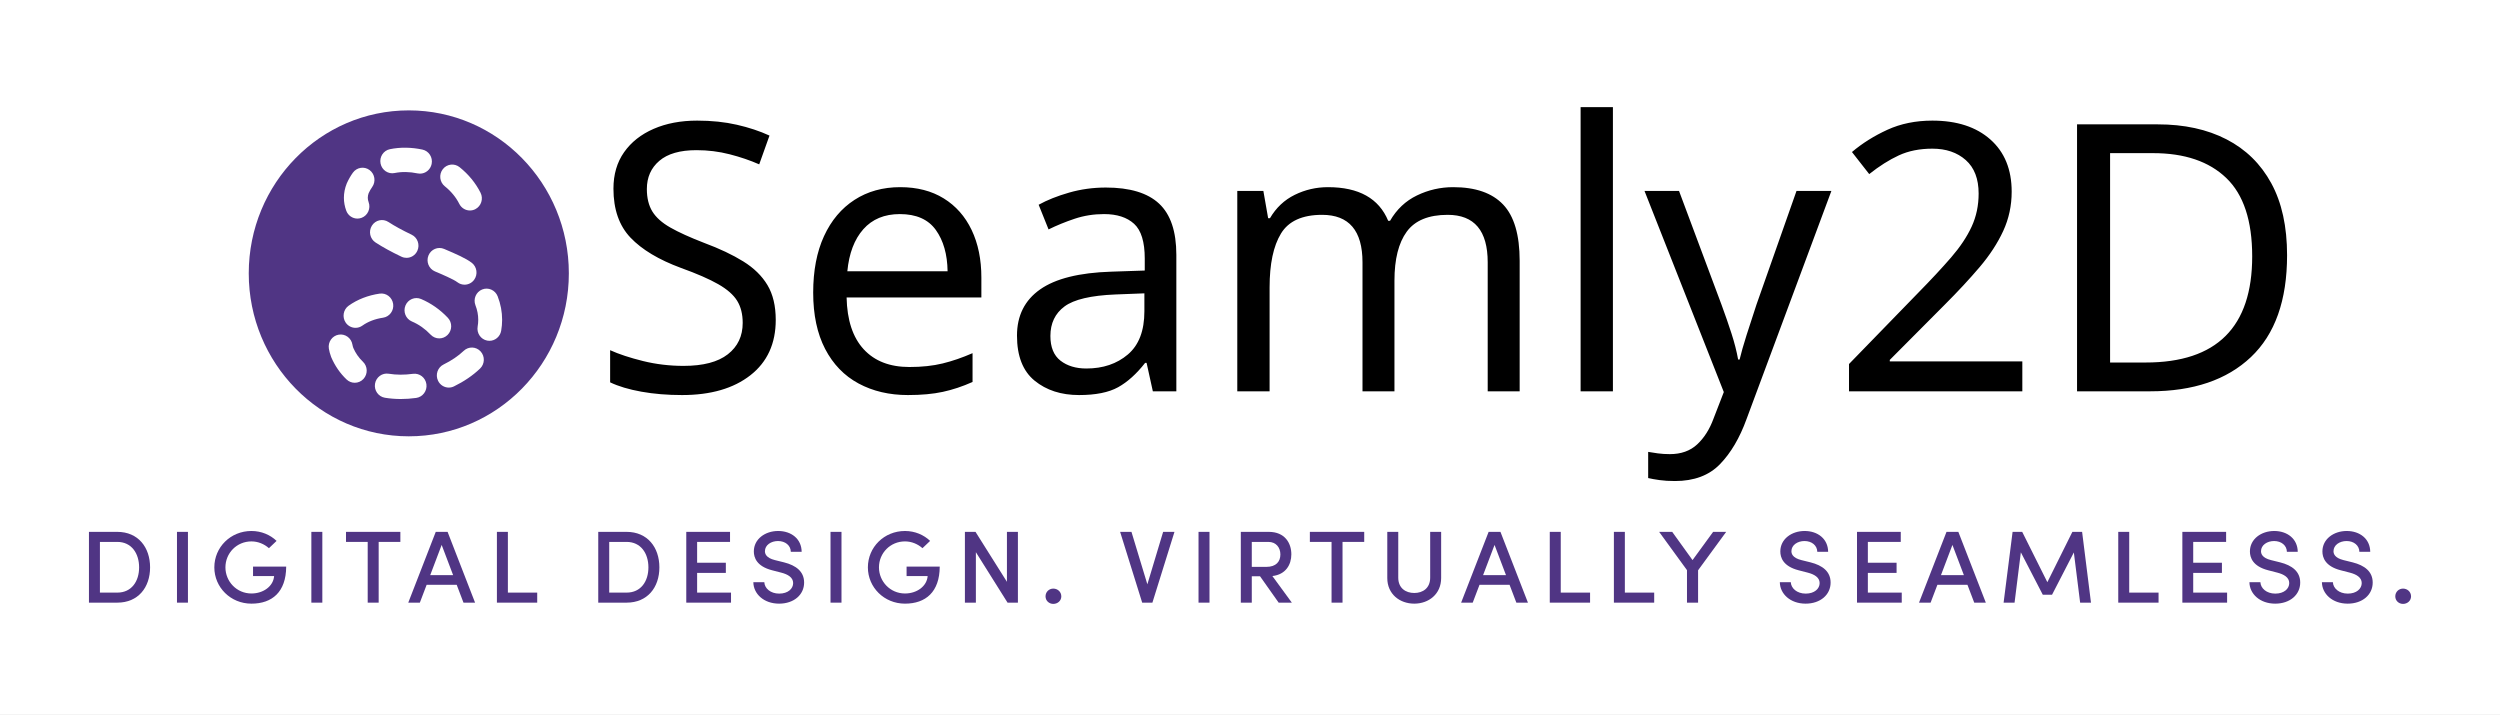
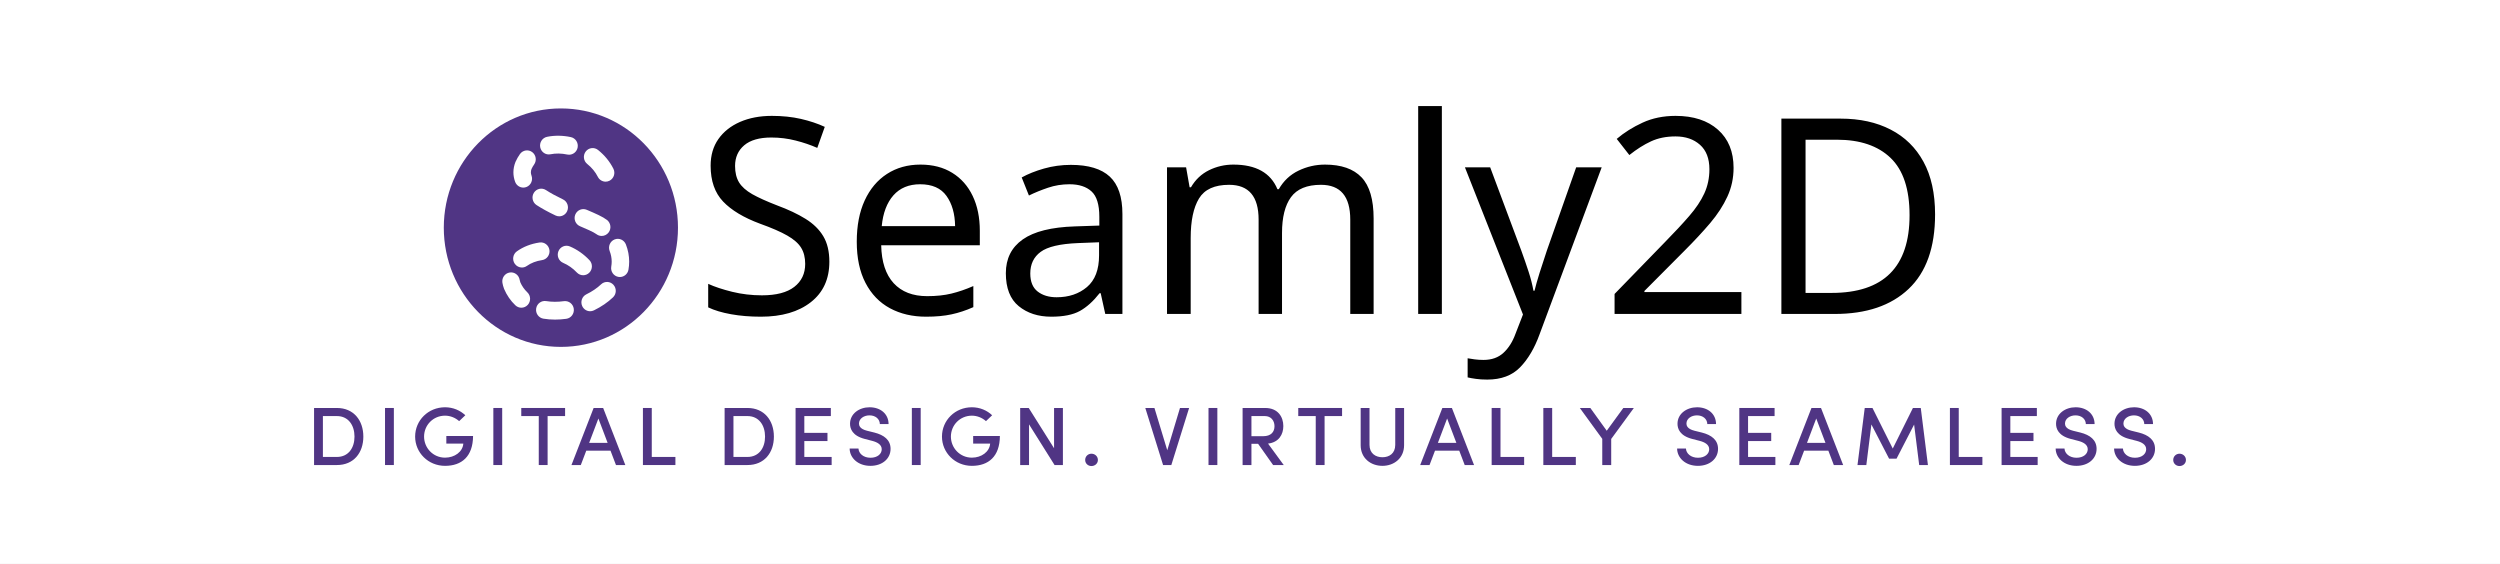
- <svg xmlns="http://www.w3.org/2000/svg" version="1.1" id="svg2" xml:space="preserve" width="700" height="200" viewBox="0 0 700 200">
-   <defs id="defs6" />
+ <svg xmlns="http://www.w3.org/2000/svg" version="1.1" id="svg2" xml:space="preserve" width="1202" height="271" viewBox="0 0 1202 271">
+   <defs id="defs6">
+ 
+ 
+ </defs>
  <g id="g10" transform="matrix(1.333333,0,0,-1.333333,-255.1274,1315.658)">
-     <rect style="vector-effect:none;fill:#ffffff;fill-opacity:1;fill-rule:evenodd;stroke:none;stroke-width:3.967;stroke-linecap:round;stroke-linejoin:round;stroke-miterlimit:4;stroke-dasharray:none;stroke-dashoffset:0;stroke-opacity:1" id="rect327" width="525" height="150" x="191.346" y="-986.744" transform="scale(1,-1)" />
-     <g id="g1294" transform="matrix(0.2353588,0,0,0.2396493,150.5234,665.3187)">
-       <rect transform="scale(1,-1)" y="-1276.16" x="189.38" height="495.774" width="2198.771" id="rect1117" style="opacity:1;vector-effect:none;fill:#ffffff;fill-opacity:1;fill-rule:evenodd;stroke:none;stroke-width:9.37;stroke-linecap:round;stroke-linejoin:round;stroke-miterlimit:4;stroke-dasharray:none;stroke-dashoffset:0;stroke-opacity:1" />
-       <g id="g1252">
-         <g id="g1037" transform="translate(-67.67459,734.4578)">
-           <path d="m 330.276,87.481 h 15.505 c 12.757,0 19.466,9.897 19.466,22.107 0,12.206 -6.709,22.324 -19.466,22.324 h -15.505 z m -9.789,-8.798 v 62.027 h 25.294 c 18.586,0 29.255,-13.526 29.255,-31.122 0,-17.597 -10.669,-30.905 -29.255,-30.905 h -25.294" style="fill:#503584;fill-opacity:1;fill-rule:nonzero;stroke:none;stroke-width:0.1" id="path40" />
-           <path d="m 399.029,78.683 v 62.027 h 9.785 V 78.683 h -9.785" style="fill:#503584;fill-opacity:1;fill-rule:nonzero;stroke:none;stroke-width:0.1" id="path42" />
-           <path d="m 432.361,109.588 c 0,17.703 14.517,31.891 33.1,31.891 8.909,0 16.828,-3.408 22.439,-8.687 l -6.82,-6.38 c -4.181,3.63 -9.678,5.94 -15.619,5.94 -13.086,0 -23.204,-10.229 -23.204,-22.764 0,-12.318 10.007,-22.876 23.204,-22.876 10.669,0 19.578,6.377 20.236,15.286 h -18.805 v 8.248 h 29.584 c -0.11,-22.214 -12.539,-32.443 -31.015,-32.443 -18.583,0 -33.1,14.296 -33.1,31.785" style="fill:#503584;fill-opacity:1;fill-rule:nonzero;stroke:none;stroke-width:0.1" id="path44" />
-           <path d="m 518.934,78.683 v 62.027 h 9.789 V 78.683 h -9.789" style="fill:#503584;fill-opacity:1;fill-rule:nonzero;stroke:none;stroke-width:0.1" id="path46" />
-           <path d="m 598.346,140.71 v -8.798 h -19.356 V 78.683 h -9.789 v 53.229 h -19.356 v 8.798 h 48.501" style="fill:#503584;fill-opacity:1;fill-rule:nonzero;stroke:none;stroke-width:0.1" id="path48" />
-           <path d="m 624.975,102.767 h 20.457 l -10.229,26.506 z m 29.692,-24.084 -6.048,15.619 h -26.834 l -6.048,-15.619 h -10.34 l 24.528,62.027 h 10.557 l 24.524,-62.027 h -10.339" style="fill:#503584;fill-opacity:1;fill-rule:nonzero;stroke:none;stroke-width:0.1" id="path50" />
-           <path d="m 684.489,78.683 v 62.027 h 9.789 V 87.481 h 26.173 v -8.798 h -35.962" style="fill:#503584;fill-opacity:1;fill-rule:nonzero;stroke:none;stroke-width:0.1" id="path52" />
-           <path d="m 784.697,87.481 h 15.507 c 12.758,0 19.467,9.897 19.467,22.107 0,12.206 -6.709,22.324 -19.467,22.324 h -15.507 z m -9.786,-8.798 v 62.027 h 25.293 c 18.587,0 29.256,-13.526 29.256,-31.122 0,-17.597 -10.669,-30.905 -29.256,-30.905 h -25.293" style="fill:#503584;fill-opacity:1;fill-rule:nonzero;stroke:none;stroke-width:0.1" id="path54" />
-           <path d="m 863.134,87.481 h 30.243 v -8.798 h -39.921 v 62.027 h 39.041 v -8.798 h -29.363 v -18.254 h 25.622 v -8.909 h -25.622 V 87.481" style="fill:#503584;fill-opacity:1;fill-rule:nonzero;stroke:none;stroke-width:0.1" id="path56" />
-           <path d="m 913.296,96.61 h 9.789 c 0.218,-5.279 5.39,-10.007 13.308,-10.007 7.81,0 12.42,4.288 12.42,9.238 0,5.057 -4.94,7.696 -10.553,9.127 l -8.247,2.089 c -13.856,3.519 -16.277,11.219 -16.277,16.498 0,10.887 10.118,17.925 21.666,17.925 11.771,0 20.901,-6.928 21.001,-18.254 h -9.67 c -0.11,5.608 -4.95,9.456 -11.441,9.456 -6.159,0 -11.656,-3.519 -11.656,-8.909 0,-1.978 0.769,-5.826 8.909,-7.807 l 8.136,-1.978 c 10.672,-2.64 17.922,-8.03 17.922,-17.707 0,-10.669 -9.12,-18.477 -22.321,-18.477 -13.637,0 -22.875,8.58 -22.986,18.806" style="fill:#503584;fill-opacity:1;fill-rule:nonzero;stroke:none;stroke-width:0.1" id="path58" />
-           <path d="m 982.153,78.683 v 62.027 h 9.79 V 78.683 h -9.79" style="fill:#503584;fill-opacity:1;fill-rule:nonzero;stroke:none;stroke-width:0.1" id="path60" />
-           <path d="m 1015.493,109.588 c 0,17.703 14.51,31.891 33.1,31.891 8.9,0 16.82,-3.408 22.43,-8.687 l -6.82,-6.38 c -4.18,3.63 -9.67,5.94 -15.61,5.94 -13.09,0 -23.21,-10.229 -23.21,-22.764 0,-12.318 10.01,-22.876 23.21,-22.876 10.66,0 19.57,6.377 20.23,15.286 h -18.8 v 8.248 h 29.58 c -0.11,-22.214 -12.54,-32.443 -31.01,-32.443 -18.59,0 -33.1,14.296 -33.1,31.785" style="fill:#503584;fill-opacity:1;fill-rule:nonzero;stroke:none;stroke-width:0.1" id="path62" />
-           <path d="m 1139.563,140.71 h 9.79 V 78.683 h -9.24 l -28.26,44.209 V 78.683 h -9.79 v 62.027 h 9.46 l 28.04,-43.769 v 43.769" style="fill:#503584;fill-opacity:1;fill-rule:nonzero;stroke:none;stroke-width:0.1" id="path64" />
-           <path d="m 1174.003,84.18 c 0,3.963 3.19,6.821 6.93,6.821 3.85,0 7.15,-2.858 7.15,-6.821 0,-3.848 -3.3,-6.595 -7.15,-6.595 -3.74,0 -6.93,2.747 -6.93,6.595" style="fill:#503584;fill-opacity:1;fill-rule:nonzero;stroke:none;stroke-width:0.1" id="path66" />
-           <path d="m 1278.933,140.71 h 10.12 l -19.69,-62.027 h -9.12 l -19.69,62.027 h 10.12 l 14.19,-45.972 14.07,45.972" style="fill:#503584;fill-opacity:1;fill-rule:nonzero;stroke:none;stroke-width:0.1" id="path68" />
-           <path d="m 1310.513,78.683 v 62.027 h 9.79 V 78.683 h -9.79" style="fill:#503584;fill-opacity:1;fill-rule:nonzero;stroke:none;stroke-width:0.1" id="path70" />
-           <path d="m 1358.033,131.912 v -21.885 h 12.98 c 8.8,0 12.54,4.729 12.54,10.887 0,6.159 -3.97,10.998 -10.67,10.998 z m 23.98,-53.229 -16.61,23.094 h -7.37 V 78.683 h -9.79 v 62.027 h 24.97 c 14.29,0 20.12,-9.789 20.12,-19.685 0,-9.02 -4.95,-17.707 -16.93,-19.027 l 17.37,-23.315 h -11.76" style="fill:#503584;fill-opacity:1;fill-rule:nonzero;stroke:none;stroke-width:0.1" id="path72" />
-           <path d="m 1458.353,140.71 v -8.798 h -19.36 V 78.683 h -9.79 v 53.229 h -19.35 v 8.798 h 48.5" style="fill:#503584;fill-opacity:1;fill-rule:nonzero;stroke:none;stroke-width:0.1" id="path74" />
-           <path d="m 1478.933,100.239 v 40.471 h 9.79 v -40.142 c 0,-9.238 6.71,-13.416 14.29,-13.416 7.59,0 14.19,4.178 14.19,13.416 v 40.142 h 9.79 v -40.471 c 0,-14.077 -11.11,-22.436 -23.98,-22.436 -12.97,0 -24.08,8.359 -24.08,22.436" style="fill:#503584;fill-opacity:1;fill-rule:nonzero;stroke:none;stroke-width:0.1" id="path76" />
-           <path d="m 1564.403,102.767 h 20.46 l -10.23,26.506 z m 29.69,-24.084 -6.05,15.619 h -26.83 l -6.05,-15.619 h -10.34 l 24.53,62.027 h 10.56 l 24.52,-62.027 h -10.34" style="fill:#503584;fill-opacity:1;fill-rule:nonzero;stroke:none;stroke-width:0.1" id="path78" />
-           <path d="m 1623.913,78.683 v 62.027 h 9.79 V 87.481 h 26.17 v -8.798 h -35.96" style="fill:#503584;fill-opacity:1;fill-rule:nonzero;stroke:none;stroke-width:0.1" id="path80" />
-           <path d="m 1681.123,78.683 v 62.027 h 9.78 V 87.481 h 26.18 v -8.798 h -35.96" style="fill:#503584;fill-opacity:1;fill-rule:nonzero;stroke:none;stroke-width:0.1" id="path82" />
-           <path d="m 1769.663,140.71 h 11.65 l -25.07,-33.654 V 78.683 h -9.9 v 28.483 l -24.85,33.544 h 11.66 l 18.14,-24.745 18.37,24.745" style="fill:#503584;fill-opacity:1;fill-rule:nonzero;stroke:none;stroke-width:0.1" id="path84" />
-           <path d="m 1829.183,96.61 h 9.79 c 0.22,-5.279 5.39,-10.007 13.31,-10.007 7.8,0 12.42,4.288 12.42,9.238 0,5.057 -4.95,7.696 -10.56,9.127 l -8.24,2.089 c -13.86,3.519 -16.28,11.219 -16.28,16.498 0,10.887 10.12,17.925 21.67,17.925 11.76,0 20.89,-6.928 21,-18.254 h -9.68 c -0.11,5.608 -4.95,9.456 -11.44,9.456 -6.15,0 -11.65,-3.519 -11.65,-8.909 0,-1.978 0.77,-5.826 8.91,-7.807 l 8.13,-1.978 c 10.67,-2.64 17.93,-8.03 17.93,-17.707 0,-10.669 -9.13,-18.477 -22.32,-18.477 -13.64,0 -22.88,8.58 -22.99,18.806" style="fill:#503584;fill-opacity:1;fill-rule:nonzero;stroke:none;stroke-width:0.1" id="path86" />
-           <path d="m 1907.723,87.481 h 30.24 v -8.798 h -39.92 v 62.027 h 39.04 v -8.798 h -29.36 v -18.254 h 25.63 v -8.909 h -25.63 V 87.481" style="fill:#503584;fill-opacity:1;fill-rule:nonzero;stroke:none;stroke-width:0.1" id="path88" />
-           <path d="m 1972.953,102.767 h 20.46 l -10.23,26.506 z m 29.69,-24.084 -6.05,15.619 h -26.83 l -6.05,-15.619 h -10.34 l 24.53,62.027 h 10.56 l 24.52,-62.027 h -10.34" style="fill:#503584;fill-opacity:1;fill-rule:nonzero;stroke:none;stroke-width:0.1" id="path90" />
-           <path d="m 2106.813,78.683 h -9.68 l -5.61,43.991 -19.46,-37.063 h -8.25 l -19.58,37.174 -5.61,-44.102 h -9.78 l 8.02,62.027 h 8.58 l 22.44,-44.101 22.32,44.101 h 8.69 l 7.92,-62.027" style="fill:#503584;fill-opacity:1;fill-rule:nonzero;stroke:none;stroke-width:0.1" id="path92" />
-           <path d="m 2131.143,78.683 v 62.027 h 9.78 V 87.481 h 26.18 v -8.798 h -35.96" style="fill:#503584;fill-opacity:1;fill-rule:nonzero;stroke:none;stroke-width:0.1" id="path94" />
-           <path d="m 2198.023,87.481 h 30.24 v -8.798 h -39.92 v 62.027 h 39.04 v -8.798 h -29.36 v -18.254 h 25.62 v -8.909 h -25.62 V 87.481" style="fill:#503584;fill-opacity:1;fill-rule:nonzero;stroke:none;stroke-width:0.1" id="path96" />
-           <path d="m 2248.183,96.61 h 9.79 c 0.22,-5.279 5.39,-10.007 13.31,-10.007 7.8,0 12.42,4.288 12.42,9.238 0,5.057 -4.95,7.696 -10.56,9.127 l -8.24,2.089 c -13.86,3.519 -16.28,11.219 -16.28,16.498 0,10.887 10.12,17.925 21.67,17.925 11.76,0 20.89,-6.928 21,-18.254 h -9.68 c -0.11,5.608 -4.95,9.456 -11.44,9.456 -6.15,0 -11.65,-3.519 -11.65,-8.909 0,-1.978 0.77,-5.826 8.91,-7.807 l 8.13,-1.978 c 10.67,-2.64 17.93,-8.03 17.93,-17.707 0,-10.669 -9.13,-18.477 -22.32,-18.477 -13.64,0 -22.88,8.58 -22.99,18.806" style="fill:#503584;fill-opacity:1;fill-rule:nonzero;stroke:none;stroke-width:0.1" id="path98" />
-           <path d="m 2312.863,96.61 h 9.79 c 0.22,-5.279 5.39,-10.007 13.31,-10.007 7.81,0 12.42,4.288 12.42,9.238 0,5.057 -4.94,7.696 -10.55,9.127 l -8.25,2.089 c -13.86,3.519 -16.28,11.219 -16.28,16.498 0,10.887 10.12,17.925 21.67,17.925 11.76,0 20.9,-6.928 21,-18.254 h -9.68 c -0.1,5.608 -4.94,9.456 -11.43,9.456 -6.16,0 -11.66,-3.519 -11.66,-8.909 0,-1.978 0.77,-5.826 8.91,-7.807 l 8.14,-1.978 c 10.67,-2.64 17.92,-8.03 17.92,-17.707 0,-10.669 -9.12,-18.477 -22.32,-18.477 -13.64,0 -22.88,8.58 -22.99,18.806" style="fill:#503584;fill-opacity:1;fill-rule:nonzero;stroke:none;stroke-width:0.1" id="path100" />
-           <path d="m 2378.323,84.18 c 0,3.963 3.18,6.821 6.92,6.821 3.85,0 7.15,-2.858 7.15,-6.821 0,-3.848 -3.3,-6.595 -7.15,-6.595 -3.74,0 -6.92,2.747 -6.92,6.595" style="fill:#503584;fill-opacity:1;fill-rule:nonzero;stroke:none;stroke-width:0.1" id="path102" />
-         </g>
-         <g id="g1134" transform="translate(-22.40787,11.20394)">
-           <g transform="translate(92.57292,768.0695)" id="g1040">
-             <path id="path104" style="fill:#503584;fill-opacity:1;fill-rule:nonzero;stroke:none;stroke-width:0.1" d="m 550.446,272.07 c -0.932,-5.152 -5.422,-8.762 -10.476,-8.762 -0.632,0 -1.271,0.055 -1.913,0.172 -5.794,1.05 -9.639,6.596 -8.589,12.389 0.348,1.916 0.524,3.885 0.524,5.843 0,4.292 -0.834,8.58 -2.486,12.748 -2.17,5.471 0.508,11.668 5.983,13.835 5.464,2.167 11.665,-0.511 13.836,-5.982 2.649,-6.684 3.991,-13.618 3.985,-20.608 0,-3.222 -0.29,-6.468 -0.864,-9.635 z m -18.851,-33.104 c -6.438,-6.028 -14.269,-11.275 -23.275,-15.595 -1.486,-0.714 -3.057,-1.053 -4.605,-1.053 -3.972,0 -7.785,2.229 -9.616,6.051 -2.548,5.308 -0.309,11.676 4.999,14.221 6.944,3.333 13.145,7.462 17.932,11.939 4.298,4.024 11.043,3.806 15.064,-0.499 4.024,-4.298 3.8,-11.043 -0.499,-15.064 z m -60.827,41.302 c -5.432,2.268 -7.997,8.512 -5.729,13.947 2.271,5.432 8.525,7.993 13.947,5.729 8.938,-3.735 16.977,-9.274 23.898,-16.466 4.08,-4.242 3.95,-10.991 -0.293,-15.074 -2.069,-1.988 -4.731,-2.975 -7.39,-2.975 -2.796,0 -5.589,1.095 -7.684,3.268 -4.882,5.077 -10.519,8.971 -16.749,11.571 z m 3.855,-67.012 c -4.637,-0.629 -9.261,-0.945 -13.738,-0.945 -4.872,0 -9.646,0.375 -14.192,1.114 -5.81,0.949 -9.752,6.426 -8.807,12.236 0.948,5.81 6.432,9.747 12.235,8.808 6.654,-1.082 14.048,-1.114 21.641,-0.084 5.872,0.752 11.203,-3.301 11.994,-9.134 0.789,-5.833 -3.297,-11.203 -9.133,-11.995 z m -46.999,16.681 c -2.101,-2.255 -4.949,-3.396 -7.807,-3.396 -2.6,0 -5.204,0.945 -7.26,2.855 -5.836,5.435 -10.48,12.056 -13.794,19.685 -1.046,2.776 -1.662,5.057 -2.043,7.322 -0.984,5.803 2.923,11.307 8.73,12.288 5.791,1.007 11.307,-2.926 12.288,-8.73 0.163,-0.955 0.43,-1.939 0.798,-2.926 1.919,-4.376 4.868,-8.609 8.547,-12.031 4.308,-4.011 4.553,-10.756 0.541,-15.067 z m -13.272,64.128 c 7.791,5.478 17.362,9.141 27.685,10.594 5.843,0.847 11.219,-3.236 12.044,-9.065 0.821,-5.83 -3.236,-11.223 -9.066,-12.044 -6.898,-0.974 -13.432,-3.431 -18.398,-6.925 -1.867,-1.31 -4.005,-1.942 -6.122,-1.942 -3.353,0 -6.654,1.581 -8.73,4.53 -3.386,4.816 -2.229,11.467 2.587,14.852 z m -1.681,107.139 c 1.688,3.656 3.454,6.663 5.458,9.411 3.467,4.75 10.134,5.797 14.895,2.329 4.754,-3.47 5.8,-10.137 2.33,-14.895 -1.19,-1.629 -2.249,-3.437 -3.148,-5.37 -0.447,-1.121 -0.763,-2.594 -0.763,-4.027 0,-1.255 0.241,-2.503 0.737,-3.813 2.082,-5.507 -0.698,-11.659 -6.205,-13.738 -1.241,-0.469 -2.512,-0.691 -3.763,-0.691 -4.308,0 -8.365,2.63 -9.975,6.895 -1.401,3.712 -2.111,7.528 -2.111,11.347 0,4.187 0.854,8.41 2.545,12.552 z m 62.981,-59.055 c -1.811,-3.868 -5.653,-6.139 -9.658,-6.139 -1.515,0 -3.053,0.322 -4.516,1.01 -9.177,4.298 -16.743,8.377 -23.14,12.474 -4.959,3.17 -6.406,9.762 -3.232,14.722 3.167,4.962 9.766,6.413 14.722,3.232 5.605,-3.584 12.373,-7.224 20.695,-11.125 5.331,-2.499 7.629,-8.843 5.129,-14.174 z m -24.485,89.079 c 9.157,1.854 19.164,1.721 29.012,-0.339 5.761,-1.209 9.453,-6.859 8.244,-12.624 -1.056,-5.021 -5.488,-8.471 -10.424,-8.471 -0.724,0 -1.46,0.074 -2.2,0.227 -7.016,1.47 -14.071,1.587 -20.402,0.313 -5.771,-1.179 -11.392,2.562 -12.562,8.332 -1.17,5.771 2.562,11.396 8.332,12.562 z m 48.354,-87.388 c 10.884,-4.536 19.617,-8.309 24.707,-12.177 4.676,-3.555 5.614,-10.236 2.076,-14.921 -2.099,-2.78 -5.289,-4.246 -8.518,-4.246 -2.219,0 -4.455,0.691 -6.371,2.128 -3.402,2.584 -13.849,6.934 -20.092,9.534 -5.435,2.265 -8.006,8.505 -5.742,13.94 2.268,5.436 8.528,8 13.94,5.742 z m -1.143,69.864 c 3.639,4.62 10.349,5.412 14.969,1.772 8.033,-6.331 14.332,-13.884 18.714,-22.448 2.682,-5.243 0.61,-11.666 -4.63,-14.347 -1.558,-0.796 -3.216,-1.173 -4.849,-1.173 -3.874,0 -7.612,2.118 -9.498,5.803 -2.976,5.817 -7.329,11.004 -12.934,15.423 -4.624,3.643 -5.419,10.346 -1.772,14.97 z m -30.346,51.527 c -78.869,0 -142.805,-63.936 -142.805,-142.805 0,-78.869 63.936,-142.804 142.805,-142.804 78.868,0 142.804,63.935 142.804,142.804 0,78.869 -63.936,142.805 -142.804,142.805" />
-           </g>
-           <text transform="scale(1,-1)" id="text958" y="-987.13" x="723.546" style="font-style:normal;font-variant:normal;font-weight:normal;font-stretch:normal;font-size:327.621px;line-height:100%;font-family:'Sofia Pro Soft';-inkscape-font-specification:'Sofia Pro Soft';font-variant-ligatures:normal;font-variant-caps:normal;font-variant-numeric:normal;text-align:start;letter-spacing:0px;word-spacing:0px;writing-mode:lr-tb;text-anchor:start;fill:#000000;fill-opacity:1;stroke:none;stroke-width:1.706" xml:space="preserve">
-             <tspan style="stroke-width:1.706" y="-987.13" x="723.546" id="tspan956">Seamly2D</tspan>
+     <rect style="vector-effect:none;fill:#ffffff;fill-opacity:1;fill-rule:evenodd;stroke:none;stroke-width:6.051;stroke-linecap:round;stroke-linejoin:round;stroke-miterlimit:4;stroke-dasharray:none;stroke-dashoffset:0;stroke-opacity:1" id="rect327" width="901.5" height="203.25" x="191.346" y="-986.744" transform="scale(1,-1)" />
+     <g id="g4" transform="matrix(0.8910891,0,0,0.8910891,66.58908,102.5165)">
+       <g id="g1037" transform="matrix(0.3656054,0,0,0.3722703,149.9245,774.8194)">
+         <path d="m 330.276,87.481 h 15.505 c 12.757,0 19.466,9.897 19.466,22.107 0,12.206 -6.709,22.324 -19.466,22.324 h -15.505 z m -9.789,-8.798 v 62.027 h 25.294 c 18.586,0 29.255,-13.526 29.255,-31.122 0,-17.597 -10.669,-30.905 -29.255,-30.905 h -25.294" style="fill:#503584;fill-opacity:1;fill-rule:nonzero;stroke:none;stroke-width:0.1" id="path40" />
+         <path d="m 399.029,78.683 v 62.027 h 9.785 V 78.683 h -9.785" style="fill:#503584;fill-opacity:1;fill-rule:nonzero;stroke:none;stroke-width:0.1" id="path42" />
+         <path d="m 432.361,109.588 c 0,17.703 14.517,31.891 33.1,31.891 8.909,0 16.828,-3.408 22.439,-8.687 l -6.82,-6.38 c -4.181,3.63 -9.678,5.94 -15.619,5.94 -13.086,0 -23.204,-10.229 -23.204,-22.764 0,-12.318 10.007,-22.876 23.204,-22.876 10.669,0 19.578,6.377 20.236,15.286 h -18.805 v 8.248 h 29.584 c -0.11,-22.214 -12.539,-32.443 -31.015,-32.443 -18.583,0 -33.1,14.296 -33.1,31.785" style="fill:#503584;fill-opacity:1;fill-rule:nonzero;stroke:none;stroke-width:0.1" id="path44" />
+         <path d="m 518.934,78.683 v 62.027 h 9.789 V 78.683 h -9.789" style="fill:#503584;fill-opacity:1;fill-rule:nonzero;stroke:none;stroke-width:0.1" id="path46" />
+         <path d="m 598.346,140.71 v -8.798 h -19.356 V 78.683 h -9.789 v 53.229 h -19.356 v 8.798 h 48.501" style="fill:#503584;fill-opacity:1;fill-rule:nonzero;stroke:none;stroke-width:0.1" id="path48" />
+         <path d="m 624.975,102.767 h 20.457 l -10.229,26.506 z m 29.692,-24.084 -6.048,15.619 h -26.834 l -6.048,-15.619 h -10.34 l 24.528,62.027 h 10.557 l 24.524,-62.027 h -10.339" style="fill:#503584;fill-opacity:1;fill-rule:nonzero;stroke:none;stroke-width:0.1" id="path50" />
+         <path d="m 684.489,78.683 v 62.027 h 9.789 V 87.481 h 26.173 v -8.798 h -35.962" style="fill:#503584;fill-opacity:1;fill-rule:nonzero;stroke:none;stroke-width:0.1" id="path52" />
+         <path d="m 784.697,87.481 h 15.507 c 12.758,0 19.467,9.897 19.467,22.107 0,12.206 -6.709,22.324 -19.467,22.324 h -15.507 z m -9.786,-8.798 v 62.027 h 25.293 c 18.587,0 29.256,-13.526 29.256,-31.122 0,-17.597 -10.669,-30.905 -29.256,-30.905 h -25.293" style="fill:#503584;fill-opacity:1;fill-rule:nonzero;stroke:none;stroke-width:0.1" id="path54" />
+         <path d="m 863.134,87.481 h 30.243 v -8.798 h -39.921 v 62.027 h 39.041 v -8.798 h -29.363 v -18.254 h 25.622 v -8.909 h -25.622 V 87.481" style="fill:#503584;fill-opacity:1;fill-rule:nonzero;stroke:none;stroke-width:0.1" id="path56" />
+         <path d="m 913.296,96.61 h 9.789 c 0.218,-5.279 5.39,-10.007 13.308,-10.007 7.81,0 12.42,4.288 12.42,9.238 0,5.057 -4.94,7.696 -10.553,9.127 l -8.247,2.089 c -13.856,3.519 -16.277,11.219 -16.277,16.498 0,10.887 10.118,17.925 21.666,17.925 11.771,0 20.901,-6.928 21.001,-18.254 h -9.67 c -0.11,5.608 -4.95,9.456 -11.441,9.456 -6.159,0 -11.656,-3.519 -11.656,-8.909 0,-1.978 0.769,-5.826 8.909,-7.807 l 8.136,-1.978 c 10.672,-2.64 17.922,-8.03 17.922,-17.707 0,-10.669 -9.12,-18.477 -22.321,-18.477 -13.637,0 -22.875,8.58 -22.986,18.806" style="fill:#503584;fill-opacity:1;fill-rule:nonzero;stroke:none;stroke-width:0.1" id="path58" />
+         <path d="m 982.153,78.683 v 62.027 h 9.79 V 78.683 h -9.79" style="fill:#503584;fill-opacity:1;fill-rule:nonzero;stroke:none;stroke-width:0.1" id="path60" />
+         <path d="m 1015.493,109.588 c 0,17.703 14.51,31.891 33.1,31.891 8.9,0 16.82,-3.408 22.43,-8.687 l -6.82,-6.38 c -4.18,3.63 -9.67,5.94 -15.61,5.94 -13.09,0 -23.21,-10.229 -23.21,-22.764 0,-12.318 10.01,-22.876 23.21,-22.876 10.66,0 19.57,6.377 20.23,15.286 h -18.8 v 8.248 h 29.58 c -0.11,-22.214 -12.54,-32.443 -31.01,-32.443 -18.59,0 -33.1,14.296 -33.1,31.785" style="fill:#503584;fill-opacity:1;fill-rule:nonzero;stroke:none;stroke-width:0.1" id="path62" />
+         <path d="m 1139.563,140.71 h 9.79 V 78.683 h -9.24 l -28.26,44.209 V 78.683 h -9.79 v 62.027 h 9.46 l 28.04,-43.769 v 43.769" style="fill:#503584;fill-opacity:1;fill-rule:nonzero;stroke:none;stroke-width:0.1" id="path64" />
+         <path d="m 1174.003,84.18 c 0,3.963 3.19,6.821 6.93,6.821 3.85,0 7.15,-2.858 7.15,-6.821 0,-3.848 -3.3,-6.595 -7.15,-6.595 -3.74,0 -6.93,2.747 -6.93,6.595" style="fill:#503584;fill-opacity:1;fill-rule:nonzero;stroke:none;stroke-width:0.1" id="path66" />
+         <path d="m 1278.933,140.71 h 10.12 l -19.69,-62.027 h -9.12 l -19.69,62.027 h 10.12 l 14.19,-45.972 14.07,45.972" style="fill:#503584;fill-opacity:1;fill-rule:nonzero;stroke:none;stroke-width:0.1" id="path68" />
+         <path d="m 1310.513,78.683 v 62.027 h 9.79 V 78.683 h -9.79" style="fill:#503584;fill-opacity:1;fill-rule:nonzero;stroke:none;stroke-width:0.1" id="path70" />
+         <path d="m 1358.033,131.912 v -21.885 h 12.98 c 8.8,0 12.54,4.729 12.54,10.887 0,6.159 -3.97,10.998 -10.67,10.998 z m 23.98,-53.229 -16.61,23.094 h -7.37 V 78.683 h -9.79 v 62.027 h 24.97 c 14.29,0 20.12,-9.789 20.12,-19.685 0,-9.02 -4.95,-17.707 -16.93,-19.027 l 17.37,-23.315 h -11.76" style="fill:#503584;fill-opacity:1;fill-rule:nonzero;stroke:none;stroke-width:0.1" id="path72" />
+         <path d="m 1458.353,140.71 v -8.798 h -19.36 V 78.683 h -9.79 v 53.229 h -19.35 v 8.798 h 48.5" style="fill:#503584;fill-opacity:1;fill-rule:nonzero;stroke:none;stroke-width:0.1" id="path74" />
+         <path d="m 1478.933,100.239 v 40.471 h 9.79 v -40.142 c 0,-9.238 6.71,-13.416 14.29,-13.416 7.59,0 14.19,4.178 14.19,13.416 v 40.142 h 9.79 v -40.471 c 0,-14.077 -11.11,-22.436 -23.98,-22.436 -12.97,0 -24.08,8.359 -24.08,22.436" style="fill:#503584;fill-opacity:1;fill-rule:nonzero;stroke:none;stroke-width:0.1" id="path76" />
+         <path d="m 1564.403,102.767 h 20.46 l -10.23,26.506 z m 29.69,-24.084 -6.05,15.619 h -26.83 l -6.05,-15.619 h -10.34 l 24.53,62.027 h 10.56 l 24.52,-62.027 h -10.34" style="fill:#503584;fill-opacity:1;fill-rule:nonzero;stroke:none;stroke-width:0.1" id="path78" />
+         <path d="m 1623.913,78.683 v 62.027 h 9.79 V 87.481 h 26.17 v -8.798 h -35.96" style="fill:#503584;fill-opacity:1;fill-rule:nonzero;stroke:none;stroke-width:0.1" id="path80" />
+         <path d="m 1681.123,78.683 v 62.027 h 9.78 V 87.481 h 26.18 v -8.798 h -35.96" style="fill:#503584;fill-opacity:1;fill-rule:nonzero;stroke:none;stroke-width:0.1" id="path82" />
+         <path d="m 1769.663,140.71 h 11.65 l -25.07,-33.654 V 78.683 h -9.9 v 28.483 l -24.85,33.544 h 11.66 l 18.14,-24.745 18.37,24.745" style="fill:#503584;fill-opacity:1;fill-rule:nonzero;stroke:none;stroke-width:0.1" id="path84" />
+         <path d="m 1829.183,96.61 h 9.79 c 0.22,-5.279 5.39,-10.007 13.31,-10.007 7.8,0 12.42,4.288 12.42,9.238 0,5.057 -4.95,7.696 -10.56,9.127 l -8.24,2.089 c -13.86,3.519 -16.28,11.219 -16.28,16.498 0,10.887 10.12,17.925 21.67,17.925 11.76,0 20.89,-6.928 21,-18.254 h -9.68 c -0.11,5.608 -4.95,9.456 -11.44,9.456 -6.15,0 -11.65,-3.519 -11.65,-8.909 0,-1.978 0.77,-5.826 8.91,-7.807 l 8.13,-1.978 c 10.67,-2.64 17.93,-8.03 17.93,-17.707 0,-10.669 -9.13,-18.477 -22.32,-18.477 -13.64,0 -22.88,8.58 -22.99,18.806" style="fill:#503584;fill-opacity:1;fill-rule:nonzero;stroke:none;stroke-width:0.1" id="path86" />
+         <path d="m 1907.723,87.481 h 30.24 v -8.798 h -39.92 v 62.027 h 39.04 v -8.798 h -29.36 v -18.254 h 25.63 v -8.909 h -25.63 V 87.481" style="fill:#503584;fill-opacity:1;fill-rule:nonzero;stroke:none;stroke-width:0.1" id="path88" />
+         <path d="m 1972.953,102.767 h 20.46 l -10.23,26.506 z m 29.69,-24.084 -6.05,15.619 h -26.83 l -6.05,-15.619 h -10.34 l 24.53,62.027 h 10.56 l 24.52,-62.027 h -10.34" style="fill:#503584;fill-opacity:1;fill-rule:nonzero;stroke:none;stroke-width:0.1" id="path90" />
+         <path d="m 2106.813,78.683 h -9.68 l -5.61,43.991 -19.46,-37.063 h -8.25 l -19.58,37.174 -5.61,-44.102 h -9.78 l 8.02,62.027 h 8.58 l 22.44,-44.101 22.32,44.101 h 8.69 l 7.92,-62.027" style="fill:#503584;fill-opacity:1;fill-rule:nonzero;stroke:none;stroke-width:0.1" id="path92" />
+         <path d="m 2131.143,78.683 v 62.027 h 9.78 V 87.481 h 26.18 v -8.798 h -35.96" style="fill:#503584;fill-opacity:1;fill-rule:nonzero;stroke:none;stroke-width:0.1" id="path94" />
+         <path d="m 2198.023,87.481 h 30.24 v -8.798 h -39.92 v 62.027 h 39.04 v -8.798 h -29.36 v -18.254 h 25.62 v -8.909 h -25.62 V 87.481" style="fill:#503584;fill-opacity:1;fill-rule:nonzero;stroke:none;stroke-width:0.1" id="path96" />
+         <path d="m 2248.183,96.61 h 9.79 c 0.22,-5.279 5.39,-10.007 13.31,-10.007 7.8,0 12.42,4.288 12.42,9.238 0,5.057 -4.95,7.696 -10.56,9.127 l -8.24,2.089 c -13.86,3.519 -16.28,11.219 -16.28,16.498 0,10.887 10.12,17.925 21.67,17.925 11.76,0 20.89,-6.928 21,-18.254 h -9.68 c -0.11,5.608 -4.95,9.456 -11.44,9.456 -6.15,0 -11.65,-3.519 -11.65,-8.909 0,-1.978 0.77,-5.826 8.91,-7.807 l 8.13,-1.978 c 10.67,-2.64 17.93,-8.03 17.93,-17.707 0,-10.669 -9.13,-18.477 -22.32,-18.477 -13.64,0 -22.88,8.58 -22.99,18.806" style="fill:#503584;fill-opacity:1;fill-rule:nonzero;stroke:none;stroke-width:0.1" id="path98" />
+         <path d="m 2312.863,96.61 h 9.79 c 0.22,-5.279 5.39,-10.007 13.31,-10.007 7.81,0 12.42,4.288 12.42,9.238 0,5.057 -4.94,7.696 -10.55,9.127 l -8.25,2.089 c -13.86,3.519 -16.28,11.219 -16.28,16.498 0,10.887 10.12,17.925 21.67,17.925 11.76,0 20.9,-6.928 21,-18.254 h -9.68 c -0.1,5.608 -4.94,9.456 -11.43,9.456 -6.16,0 -11.66,-3.519 -11.66,-8.909 0,-1.978 0.77,-5.826 8.91,-7.807 l 8.14,-1.978 c 10.67,-2.64 17.92,-8.03 17.92,-17.707 0,-10.669 -9.12,-18.477 -22.32,-18.477 -13.64,0 -22.88,8.58 -22.99,18.806" style="fill:#503584;fill-opacity:1;fill-rule:nonzero;stroke:none;stroke-width:0.1" id="path100" />
+         <path d="m 2378.323,84.18 c 0,3.963 3.18,6.821 6.92,6.821 3.85,0 7.15,-2.858 7.15,-6.821 0,-3.848 -3.3,-6.595 -7.15,-6.595 -3.74,0 -6.92,2.747 -6.92,6.595" style="fill:#503584;fill-opacity:1;fill-rule:nonzero;stroke:none;stroke-width:0.1" id="path102" />
+       </g>
+       <g id="g1" transform="matrix(1.409829,0,0,1.409829,-243.9569,-406.211)">
+         <g transform="matrix(0.2353588,0,0,0.2396493,167.0373,852.071)" id="g1040" />
+         <g id="g3" transform="translate(156.1485,-2.715626)">
+           <path id="path104" style="fill:#503584;fill-opacity:1;fill-rule:nonzero;stroke:none;stroke-width:0.1" d="m 550.446,272.07 c -0.932,-5.152 -5.422,-8.762 -10.476,-8.762 -0.632,0 -1.271,0.055 -1.913,0.172 -5.794,1.05 -9.639,6.596 -8.589,12.389 0.348,1.916 0.524,3.885 0.524,5.843 0,4.292 -0.834,8.58 -2.486,12.748 -2.17,5.471 0.508,11.668 5.983,13.835 5.464,2.167 11.665,-0.511 13.836,-5.982 2.649,-6.684 3.991,-13.618 3.985,-20.608 0,-3.222 -0.29,-6.468 -0.864,-9.635 z m -18.851,-33.104 c -6.438,-6.028 -14.269,-11.275 -23.275,-15.595 -1.486,-0.714 -3.057,-1.053 -4.605,-1.053 -3.972,0 -7.785,2.229 -9.616,6.051 -2.548,5.308 -0.309,11.676 4.999,14.221 6.944,3.333 13.145,7.462 17.932,11.939 4.298,4.024 11.043,3.806 15.064,-0.499 4.024,-4.298 3.8,-11.043 -0.499,-15.064 z m -60.827,41.302 c -5.432,2.268 -7.997,8.512 -5.729,13.947 2.271,5.432 8.525,7.993 13.947,5.729 8.938,-3.735 16.977,-9.274 23.898,-16.466 4.08,-4.242 3.95,-10.991 -0.293,-15.074 -2.069,-1.988 -4.731,-2.975 -7.39,-2.975 -2.796,0 -5.589,1.095 -7.684,3.268 -4.882,5.077 -10.519,8.971 -16.749,11.571 z m 3.855,-67.012 c -4.637,-0.629 -9.261,-0.945 -13.738,-0.945 -4.872,0 -9.646,0.375 -14.192,1.114 -5.81,0.949 -9.752,6.426 -8.807,12.236 0.948,5.81 6.432,9.747 12.235,8.808 6.654,-1.082 14.048,-1.114 21.641,-0.084 5.872,0.752 11.203,-3.301 11.994,-9.134 0.789,-5.833 -3.297,-11.203 -9.133,-11.995 z m -46.999,16.681 c -2.101,-2.255 -4.949,-3.396 -7.807,-3.396 -2.6,0 -5.204,0.945 -7.26,2.855 -5.836,5.435 -10.48,12.056 -13.794,19.685 -1.046,2.776 -1.662,5.057 -2.043,7.322 -0.984,5.803 2.923,11.307 8.73,12.288 5.791,1.007 11.307,-2.926 12.288,-8.73 0.163,-0.955 0.43,-1.939 0.798,-2.926 1.919,-4.376 4.868,-8.609 8.547,-12.031 4.308,-4.011 4.553,-10.756 0.541,-15.067 z m -13.272,64.128 c 7.791,5.478 17.362,9.141 27.685,10.594 5.843,0.847 11.219,-3.236 12.044,-9.065 0.821,-5.83 -3.236,-11.223 -9.066,-12.044 -6.898,-0.974 -13.432,-3.431 -18.398,-6.925 -1.867,-1.31 -4.005,-1.942 -6.122,-1.942 -3.353,0 -6.654,1.581 -8.73,4.53 -3.386,4.816 -2.229,11.467 2.587,14.852 z m -1.681,107.139 c 1.688,3.656 3.454,6.663 5.458,9.411 3.467,4.75 10.134,5.797 14.895,2.329 4.754,-3.47 5.8,-10.137 2.33,-14.895 -1.19,-1.629 -2.249,-3.437 -3.148,-5.37 -0.447,-1.121 -0.763,-2.594 -0.763,-4.027 0,-1.255 0.241,-2.503 0.737,-3.813 2.082,-5.507 -0.698,-11.659 -6.205,-13.738 -1.241,-0.469 -2.512,-0.691 -3.763,-0.691 -4.308,0 -8.365,2.63 -9.975,6.895 -1.401,3.712 -2.111,7.528 -2.111,11.347 0,4.187 0.854,8.41 2.545,12.552 z m 62.981,-59.055 c -1.811,-3.868 -5.653,-6.139 -9.658,-6.139 -1.515,0 -3.053,0.322 -4.516,1.01 -9.177,4.298 -16.743,8.377 -23.14,12.474 -4.959,3.17 -6.406,9.762 -3.232,14.722 3.167,4.962 9.766,6.413 14.722,3.232 5.605,-3.584 12.373,-7.224 20.695,-11.125 5.331,-2.499 7.629,-8.843 5.129,-14.174 z m -24.485,89.079 c 9.157,1.854 19.164,1.721 29.012,-0.339 5.761,-1.209 9.453,-6.859 8.244,-12.624 -1.056,-5.021 -5.488,-8.471 -10.424,-8.471 -0.724,0 -1.46,0.074 -2.2,0.227 -7.016,1.47 -14.071,1.587 -20.402,0.313 -5.771,-1.179 -11.392,2.562 -12.562,8.332 -1.17,5.771 2.562,11.396 8.332,12.562 z m 48.354,-87.388 c 10.884,-4.536 19.617,-8.309 24.707,-12.177 4.676,-3.555 5.614,-10.236 2.076,-14.921 -2.099,-2.78 -5.289,-4.246 -8.518,-4.246 -2.219,0 -4.455,0.691 -6.371,2.128 -3.402,2.584 -13.849,6.934 -20.092,9.534 -5.435,2.265 -8.006,8.505 -5.742,13.94 2.268,5.436 8.528,8 13.94,5.742 z m -1.143,69.864 c 3.639,4.62 10.349,5.412 14.969,1.772 8.033,-6.331 14.332,-13.884 18.714,-22.448 2.682,-5.243 0.61,-11.666 -4.63,-14.347 -1.558,-0.796 -3.216,-1.173 -4.849,-1.173 -3.874,0 -7.612,2.118 -9.498,5.803 -2.976,5.817 -7.329,11.004 -12.934,15.423 -4.624,3.643 -5.419,10.346 -1.772,14.97 z m -30.346,51.527 c -78.869,0 -142.805,-63.936 -142.805,-142.805 0,-78.869 63.936,-142.804 142.805,-142.804 78.868,0 142.804,63.935 142.804,142.804 0,78.869 -63.936,142.805 -142.804,142.805" transform="matrix(0.2353588,0,0,0.2396493,167.0373,852.071)" />
+           <text transform="scale(0.9910079,-1.009074)" id="text958" y="-896.435" x="318.405" style="font-style:normal;font-variant:normal;font-weight:normal;font-stretch:normal;font-size:77.808px;line-height:100%;font-family:'Sofia Pro Soft';-inkscape-font-specification:'Sofia Pro Soft';font-variant-ligatures:normal;font-variant-caps:normal;font-variant-numeric:normal;text-align:start;letter-spacing:0px;word-spacing:0px;writing-mode:lr-tb;text-anchor:start;fill:#000000;fill-opacity:1;stroke:none;stroke-width:0.405" xml:space="preserve">
+             <tspan style="font-style:normal;font-variant:normal;font-weight:normal;font-stretch:normal;font-family:Comfortaa;-inkscape-font-specification:Comfortaa;stroke-width:0.405" y="-896.435" x="318.405" id="tspan956">Seamly2D</tspan>
          </text>
        </g>
      </g>
    </g>
  </g>
</svg>
